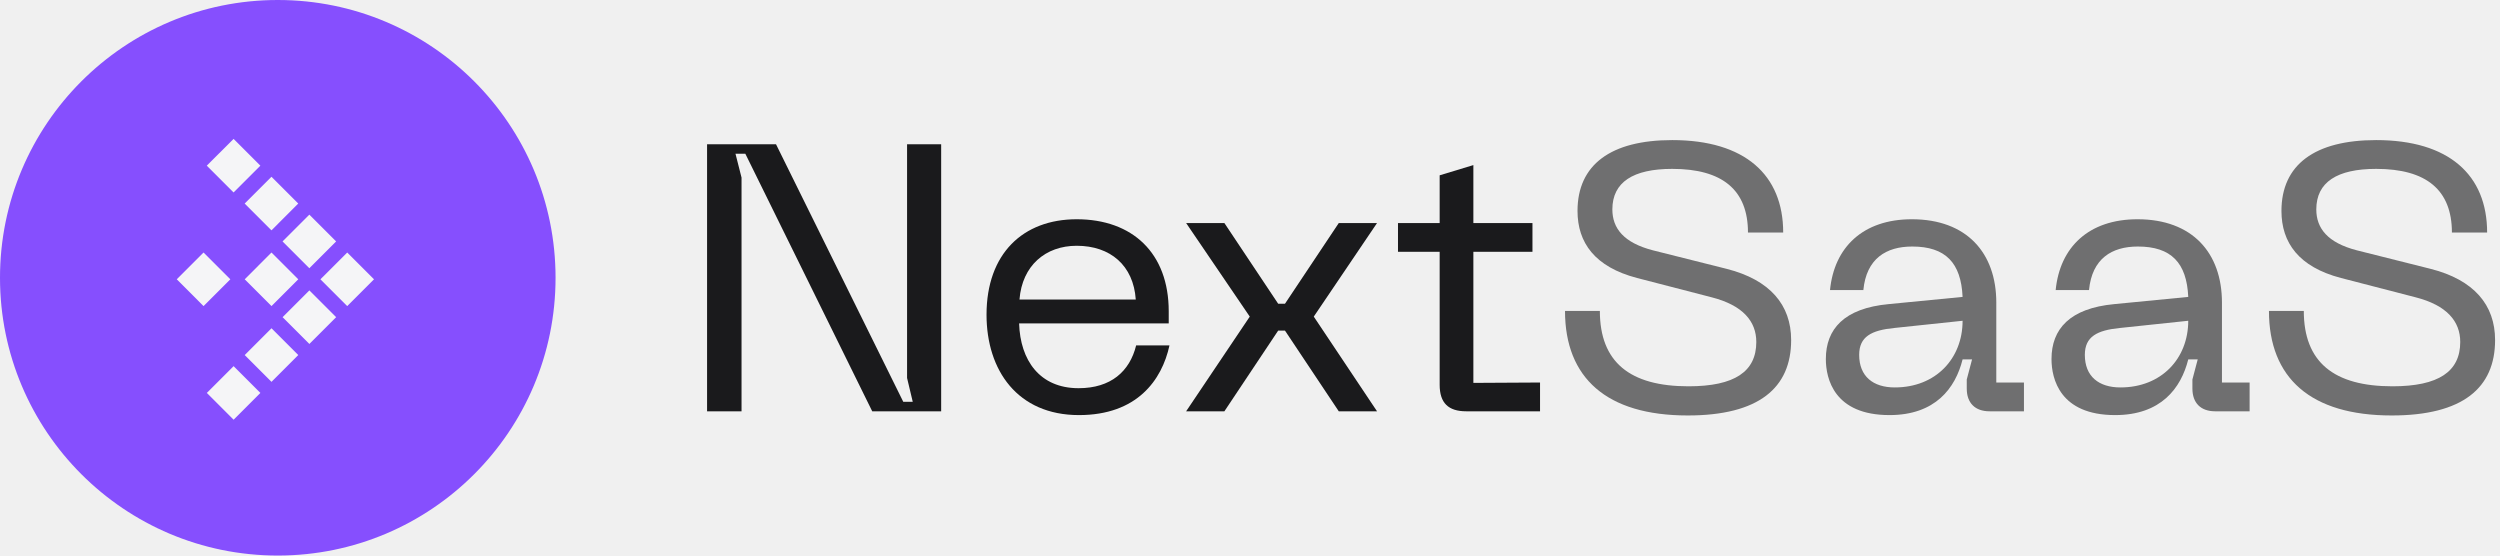
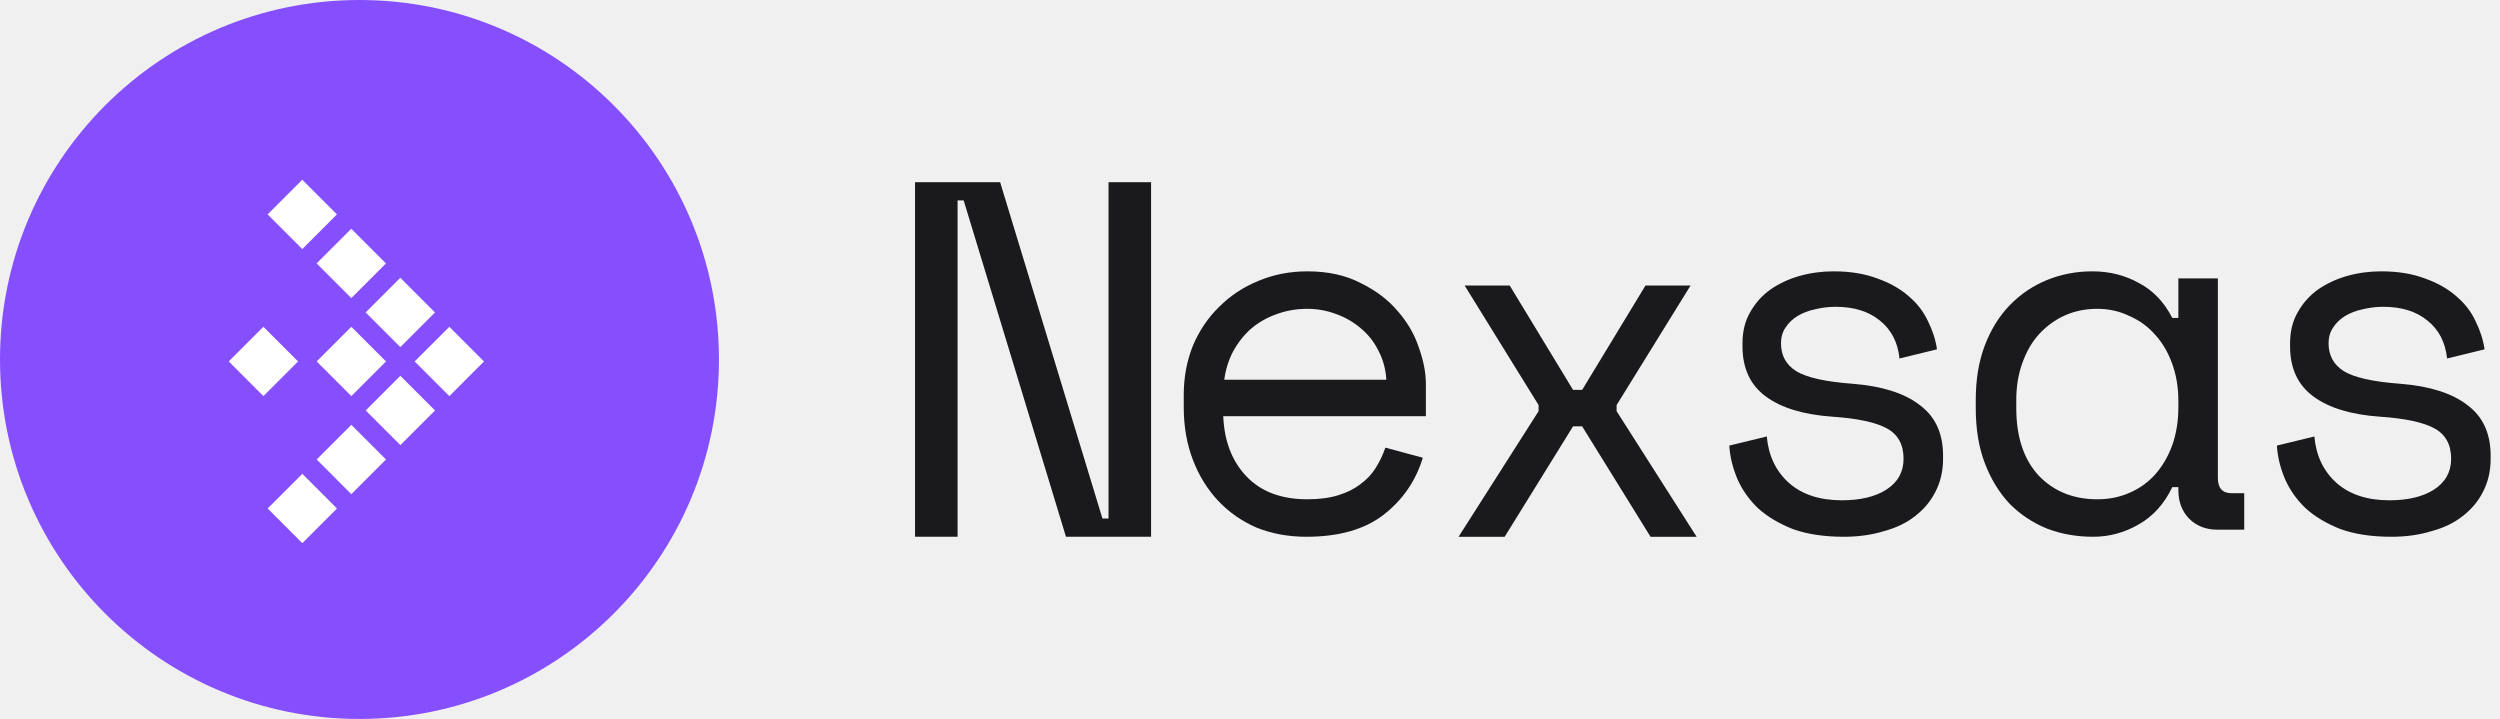
- <svg xmlns="http://www.w3.org/2000/svg" width="198" height="44" viewBox="0 0 198 44" fill="none">
-   <path d="M197.611 26.935C197.611 30.715 195.061 32.905 189.421 32.905C183.001 32.905 179.701 29.935 179.701 24.625H182.461C182.461 28.675 184.831 30.595 189.481 30.595C193.141 30.595 194.851 29.425 194.851 27.085C194.851 25.435 193.771 24.175 191.311 23.545L185.401 22.015C182.071 21.145 180.691 19.225 180.691 16.705C180.691 13.045 183.331 11.095 188.191 11.095C193.951 11.095 196.981 13.855 196.981 18.415H194.191C194.191 15.055 192.181 13.375 188.191 13.375C185.101 13.375 183.451 14.425 183.451 16.585C183.451 18.085 184.351 19.225 186.661 19.825L192.511 21.295C195.931 22.165 197.611 24.145 197.611 26.935Z" fill="#1A1A1C" fill-opacity="0.6" />
-   <path d="M162.479 28.435C162.479 26.065 163.919 24.415 167.459 24.085L173.309 23.515C173.189 20.815 171.959 19.525 169.319 19.525C167.249 19.525 165.689 20.485 165.449 22.975H162.809C163.139 19.585 165.419 17.365 169.289 17.365C173.639 17.365 175.979 20.035 175.979 23.965V30.295H178.169V32.575H175.439C174.299 32.575 173.639 31.915 173.639 30.775V30.055L174.059 28.465H173.309C172.739 30.745 171.149 32.875 167.519 32.875C163.139 32.875 162.479 29.995 162.479 28.435ZM165.119 28.105C165.119 29.815 166.229 30.685 167.939 30.685C171.179 30.685 173.309 28.405 173.309 25.405L167.909 25.975C166.079 26.155 165.119 26.665 165.119 28.105Z" fill="#1A1A1C" fill-opacity="0.6" />
-   <path d="M144.607 28.435C144.607 26.065 146.047 24.415 149.587 24.085L155.437 23.515C155.317 20.815 154.087 19.525 151.447 19.525C149.377 19.525 147.817 20.485 147.577 22.975H144.937C145.267 19.585 147.547 17.365 151.417 17.365C155.767 17.365 158.107 20.035 158.107 23.965V30.295H160.297V32.575H157.567C156.427 32.575 155.767 31.915 155.767 30.775V30.055L156.187 28.465H155.437C154.867 30.745 153.277 32.875 149.647 32.875C145.267 32.875 144.607 29.995 144.607 28.435ZM147.247 28.105C147.247 29.815 148.357 30.685 150.067 30.685C153.307 30.685 155.437 28.405 155.437 25.405L150.037 25.975C148.207 26.155 147.247 26.665 147.247 28.105Z" fill="#1A1A1C" fill-opacity="0.6" />
-   <path d="M141.859 26.935C141.859 30.715 139.309 32.905 133.669 32.905C127.249 32.905 123.949 29.935 123.949 24.625H126.709C126.709 28.675 129.079 30.595 133.729 30.595C137.389 30.595 139.099 29.425 139.099 27.085C139.099 25.435 138.019 24.175 135.559 23.545L129.649 22.015C126.319 21.145 124.939 19.225 124.939 16.705C124.939 13.045 127.579 11.095 132.439 11.095C138.199 11.095 141.229 13.855 141.229 18.415H138.439C138.439 15.055 136.429 13.375 132.439 13.375C129.349 13.375 127.699 14.425 127.699 16.585C127.699 18.085 128.599 19.225 130.909 19.825L136.759 21.295C140.179 22.165 141.859 24.145 141.859 26.935Z" fill="#1A1A1C" fill-opacity="0.6" />
-   <path d="M121.971 30.295V32.575H116.121C114.711 32.575 114.021 31.915 114.021 30.475V19.945H110.721V17.665H114.021V13.885L116.691 13.075V17.665H121.371V19.945H116.691V30.325L121.971 30.295Z" fill="#1A1A1C" />
-   <path d="M93.941 32.575L98.981 25.075L93.941 17.665H96.971L101.231 24.055H101.771L106.031 17.665H109.061L104.051 25.075L109.061 32.575H106.031L101.771 26.185H101.231L96.971 32.575H93.941Z" fill="#1A1A1C" />
-   <path d="M78.133 24.925C78.133 20.095 81.013 17.365 85.273 17.365C89.683 17.365 92.563 20.035 92.563 24.655V25.615H80.713C80.803 28.525 82.333 30.745 85.423 30.745C87.973 30.745 89.473 29.425 89.983 27.355H92.623C92.023 30.115 90.043 32.875 85.453 32.875C80.593 32.875 78.133 29.335 78.133 24.925ZM80.743 23.725H89.953C89.773 21.025 87.943 19.465 85.273 19.465C82.813 19.465 80.953 21.025 80.743 23.725Z" fill="#1A1A1C" />
-   <path d="M56 32.575V11.425H61.46L71.54 31.825H72.29L71.84 29.935V11.425H74.54V32.575H69.08L59.03 12.175H58.25L58.73 14.065V32.575H56Z" fill="#1A1A1C" />
+ <svg xmlns="http://www.w3.org/2000/svg" width="153" height="44" viewBox="0 0 153 44" fill="none">
+   <path d="M67.47 31.734H67.842V11.15H70.446V32.85H65.238L58.976 12.266H58.604V32.85H56V11.15H61.208L67.47 31.734Z" fill="#1A1A1C" />
+   <path d="M74.863 25.472C74.925 27.002 75.401 28.231 76.289 29.161C77.178 30.091 78.418 30.556 80.009 30.556C80.733 30.556 81.363 30.474 81.9 30.308C82.438 30.143 82.892 29.916 83.264 29.626C83.657 29.337 83.967 29.006 84.194 28.634C84.442 28.242 84.639 27.828 84.783 27.394L87.077 28.014C86.643 29.44 85.837 30.608 84.659 31.517C83.502 32.406 81.931 32.85 79.947 32.85C78.852 32.85 77.839 32.664 76.909 32.292C76 31.9 75.215 31.352 74.553 30.649C73.892 29.947 73.375 29.11 73.003 28.138C72.631 27.167 72.445 26.092 72.445 24.914V24.17C72.445 23.096 72.631 22.093 73.003 21.163C73.396 20.233 73.933 19.438 74.615 18.776C75.297 18.094 76.093 17.567 77.002 17.195C77.932 16.803 78.935 16.606 80.009 16.606C81.27 16.606 82.355 16.844 83.264 17.319C84.194 17.774 84.949 18.342 85.527 19.024C86.127 19.706 86.561 20.45 86.829 21.256C87.119 22.062 87.263 22.806 87.263 23.488V25.472H74.863ZM80.009 18.9C79.327 18.9 78.687 19.014 78.087 19.241C77.509 19.448 76.992 19.748 76.537 20.14C76.103 20.533 75.742 20.998 75.452 21.535C75.184 22.052 75.008 22.62 74.925 23.24H84.845C84.804 22.579 84.639 21.98 84.349 21.442C84.081 20.905 83.719 20.45 83.264 20.078C82.83 19.706 82.324 19.417 81.745 19.21C81.187 19.004 80.609 18.9 80.009 18.9Z" fill="#1A1A1C" />
+   <path d="M100.703 17.475H103.462L98.936 24.791V25.163L103.834 32.851H101.013L96.828 26.093H96.27L92.085 32.851H89.264L94.162 25.163V24.791L89.636 17.475H92.395L96.27 23.861H96.828L100.703 17.475Z" fill="#1A1A1C" />
+   <path d="M108.996 21.008C108.996 21.752 109.306 22.321 109.926 22.713C110.567 23.106 111.724 23.364 113.398 23.488C115.196 23.633 116.56 24.067 117.49 24.79C118.441 25.493 118.916 26.526 118.916 27.89V28.076C118.916 28.82 118.761 29.492 118.451 30.091C118.162 30.67 117.748 31.166 117.211 31.579C116.694 31.993 116.054 32.303 115.289 32.509C114.545 32.737 113.729 32.85 112.84 32.85C111.641 32.85 110.608 32.695 109.74 32.385C108.893 32.055 108.18 31.631 107.601 31.114C107.043 30.577 106.619 29.978 106.33 29.316C106.041 28.634 105.875 27.952 105.834 27.27L108.128 26.712C108.231 27.89 108.686 28.841 109.492 29.564C110.298 30.267 111.373 30.618 112.716 30.618C113.853 30.618 114.762 30.401 115.444 29.967C116.147 29.513 116.498 28.882 116.498 28.076C116.498 27.208 116.157 26.588 115.475 26.216C114.793 25.844 113.687 25.607 112.158 25.503C110.381 25.379 109.017 24.966 108.066 24.263C107.115 23.561 106.64 22.538 106.64 21.194V21.008C106.64 20.285 106.795 19.655 107.105 19.117C107.415 18.559 107.828 18.094 108.345 17.722C108.882 17.35 109.482 17.071 110.143 16.885C110.804 16.699 111.497 16.606 112.22 16.606C113.233 16.606 114.121 16.751 114.886 17.04C115.651 17.309 116.291 17.671 116.808 18.125C117.325 18.559 117.717 19.066 117.986 19.644C118.275 20.223 118.461 20.802 118.544 21.38L116.25 21.938C116.147 20.946 115.744 20.171 115.041 19.613C114.359 19.055 113.46 18.776 112.344 18.776C111.91 18.776 111.486 18.828 111.073 18.931C110.68 19.014 110.329 19.148 110.019 19.334C109.709 19.52 109.461 19.758 109.275 20.047C109.089 20.316 108.996 20.636 108.996 21.008Z" fill="#1A1A1C" />
+   <path d="M133.316 29.812H132.944C132.448 30.846 131.756 31.61 130.867 32.106C129.999 32.602 129.079 32.85 128.108 32.85C127.095 32.85 126.155 32.685 125.287 32.354C124.419 32.003 123.654 31.497 122.993 30.835C122.352 30.153 121.846 29.327 121.474 28.355C121.102 27.384 120.916 26.258 120.916 24.976V24.48C120.916 23.22 121.102 22.104 121.474 21.132C121.846 20.161 122.352 19.345 122.993 18.683C123.654 18.001 124.419 17.485 125.287 17.133C126.155 16.782 127.075 16.606 128.046 16.606C129.1 16.606 130.051 16.844 130.898 17.319C131.766 17.774 132.448 18.487 132.944 19.458H133.316V17.04H135.734V29.254C135.734 29.874 136.013 30.184 136.571 30.184H137.346V32.416H135.703C135 32.416 134.422 32.189 133.967 31.734C133.533 31.28 133.316 30.701 133.316 29.998V29.812ZM128.356 30.556C129.079 30.556 129.741 30.422 130.34 30.153C130.96 29.885 131.487 29.502 131.921 29.006C132.355 28.51 132.696 27.921 132.944 27.239C133.192 26.537 133.316 25.762 133.316 24.914V24.542C133.316 23.716 133.192 22.961 132.944 22.279C132.696 21.577 132.345 20.977 131.89 20.481C131.456 19.985 130.929 19.603 130.309 19.334C129.71 19.045 129.059 18.9 128.356 18.9C127.633 18.9 126.971 19.035 126.372 19.303C125.773 19.572 125.246 19.954 124.791 20.45C124.357 20.926 124.016 21.515 123.768 22.217C123.52 22.899 123.396 23.654 123.396 24.48V24.976C123.396 26.733 123.851 28.107 124.76 29.099C125.69 30.071 126.889 30.556 128.356 30.556Z" fill="#1A1A1C" />
+   <path d="M142.508 21.008C142.508 21.752 142.818 22.321 143.438 22.713C144.078 23.106 145.236 23.364 146.91 23.488C148.708 23.633 150.072 24.067 151.002 24.79C151.952 25.493 152.428 26.526 152.428 27.89V28.076C152.428 28.82 152.273 29.492 151.963 30.091C151.673 30.67 151.26 31.166 150.723 31.579C150.206 31.993 149.565 32.303 148.801 32.509C148.057 32.737 147.24 32.85 146.352 32.85C145.153 32.85 144.12 32.695 143.252 32.385C142.404 32.055 141.691 31.631 141.113 31.114C140.555 30.577 140.131 29.978 139.842 29.316C139.552 28.634 139.387 27.952 139.346 27.27L141.64 26.712C141.743 27.89 142.198 28.841 143.004 29.564C143.81 30.267 144.884 30.618 146.228 30.618C147.364 30.618 148.274 30.401 148.956 29.967C149.658 29.513 150.01 28.882 150.01 28.076C150.01 27.208 149.669 26.588 148.987 26.216C148.305 25.844 147.199 25.607 145.67 25.503C143.892 25.379 142.528 24.966 141.578 24.263C140.627 23.561 140.152 22.538 140.152 21.194V21.008C140.152 20.285 140.307 19.655 140.617 19.117C140.927 18.559 141.34 18.094 141.857 17.722C142.394 17.35 142.993 17.071 143.655 16.885C144.316 16.699 145.008 16.606 145.732 16.606C146.744 16.606 147.633 16.751 148.398 17.04C149.162 17.309 149.803 17.671 150.32 18.125C150.836 18.559 151.229 19.066 151.498 19.644C151.787 20.223 151.973 20.802 152.056 21.38L149.762 21.938C149.658 20.946 149.255 20.171 148.553 19.613C147.871 19.055 146.972 18.776 145.856 18.776C145.422 18.776 144.998 18.828 144.585 18.931C144.192 19.014 143.841 19.148 143.531 19.334C143.221 19.52 142.973 19.758 142.787 20.047C142.601 20.316 142.508 20.636 142.508 21.008Z" fill="#1A1A1C" />
  <rect width="44" height="44" rx="22" fill="#864FFE" />
-   <path d="M27.5 20L29.621 22.121L27.5 24.243L25.378 22.121L27.5 20Z" fill="#F5F5F7" />
-   <path d="M20.623 31.12L18.502 33.242L16.381 31.12L18.502 28.999L20.623 31.12Z" fill="#F5F5F7" />
-   <path d="M24.5 17L26.621 19.121L24.5 21.243L22.378 19.121L24.5 17Z" fill="#F5F5F7" />
-   <path d="M23.623 28.12L21.502 30.242L19.381 28.12L21.502 25.999L23.623 28.12Z" fill="#F5F5F7" />
-   <path d="M21.5 14L23.621 16.121L21.5 18.243L19.378 16.121L21.5 14Z" fill="#F5F5F7" />
-   <path d="M26.623 25.12L24.502 27.242L22.381 25.12L24.502 22.999L26.623 25.12Z" fill="#F5F5F7" />
-   <path d="M18.5 11L20.621 13.121L18.5 15.243L16.378 13.121L18.5 11Z" fill="#F5F5F7" />
-   <path d="M23.623 22.12L21.502 24.242L19.381 22.12L21.502 19.999L23.623 22.12Z" fill="#F5F5F7" />
-   <path d="M18.243 22.12L16.121 24.242L14 22.12L16.121 19.999L18.243 22.12Z" fill="#F5F5F7" />
+   <path d="M27.5 20L29.621 22.121L27.5 24.243L25.378 22.121L27.5 20Z" fill="white" />
+   <path d="M20.623 31.12L18.502 33.242L16.381 31.12L18.502 28.999L20.623 31.12Z" fill="white" />
+   <path d="M24.5 17L26.621 19.121L24.5 21.243L22.378 19.121L24.5 17Z" fill="white" />
+   <path d="M23.623 28.12L21.502 30.242L19.381 28.12L21.502 25.999L23.623 28.12Z" fill="white" />
+   <path d="M21.5 14L23.621 16.121L21.5 18.243L19.378 16.121L21.5 14Z" fill="white" />
+   <path d="M26.623 25.12L24.502 27.242L22.381 25.12L24.502 22.999L26.623 25.12Z" fill="white" />
+   <path d="M18.5 11L20.621 13.121L18.5 15.243L16.378 13.121L18.5 11Z" fill="white" />
+   <path d="M23.623 22.12L21.502 24.242L19.381 22.12L21.502 19.999L23.623 22.12Z" fill="white" />
+   <path d="M18.243 22.12L16.121 24.242L14 22.12L16.121 19.999L18.243 22.12Z" fill="white" />
</svg>
